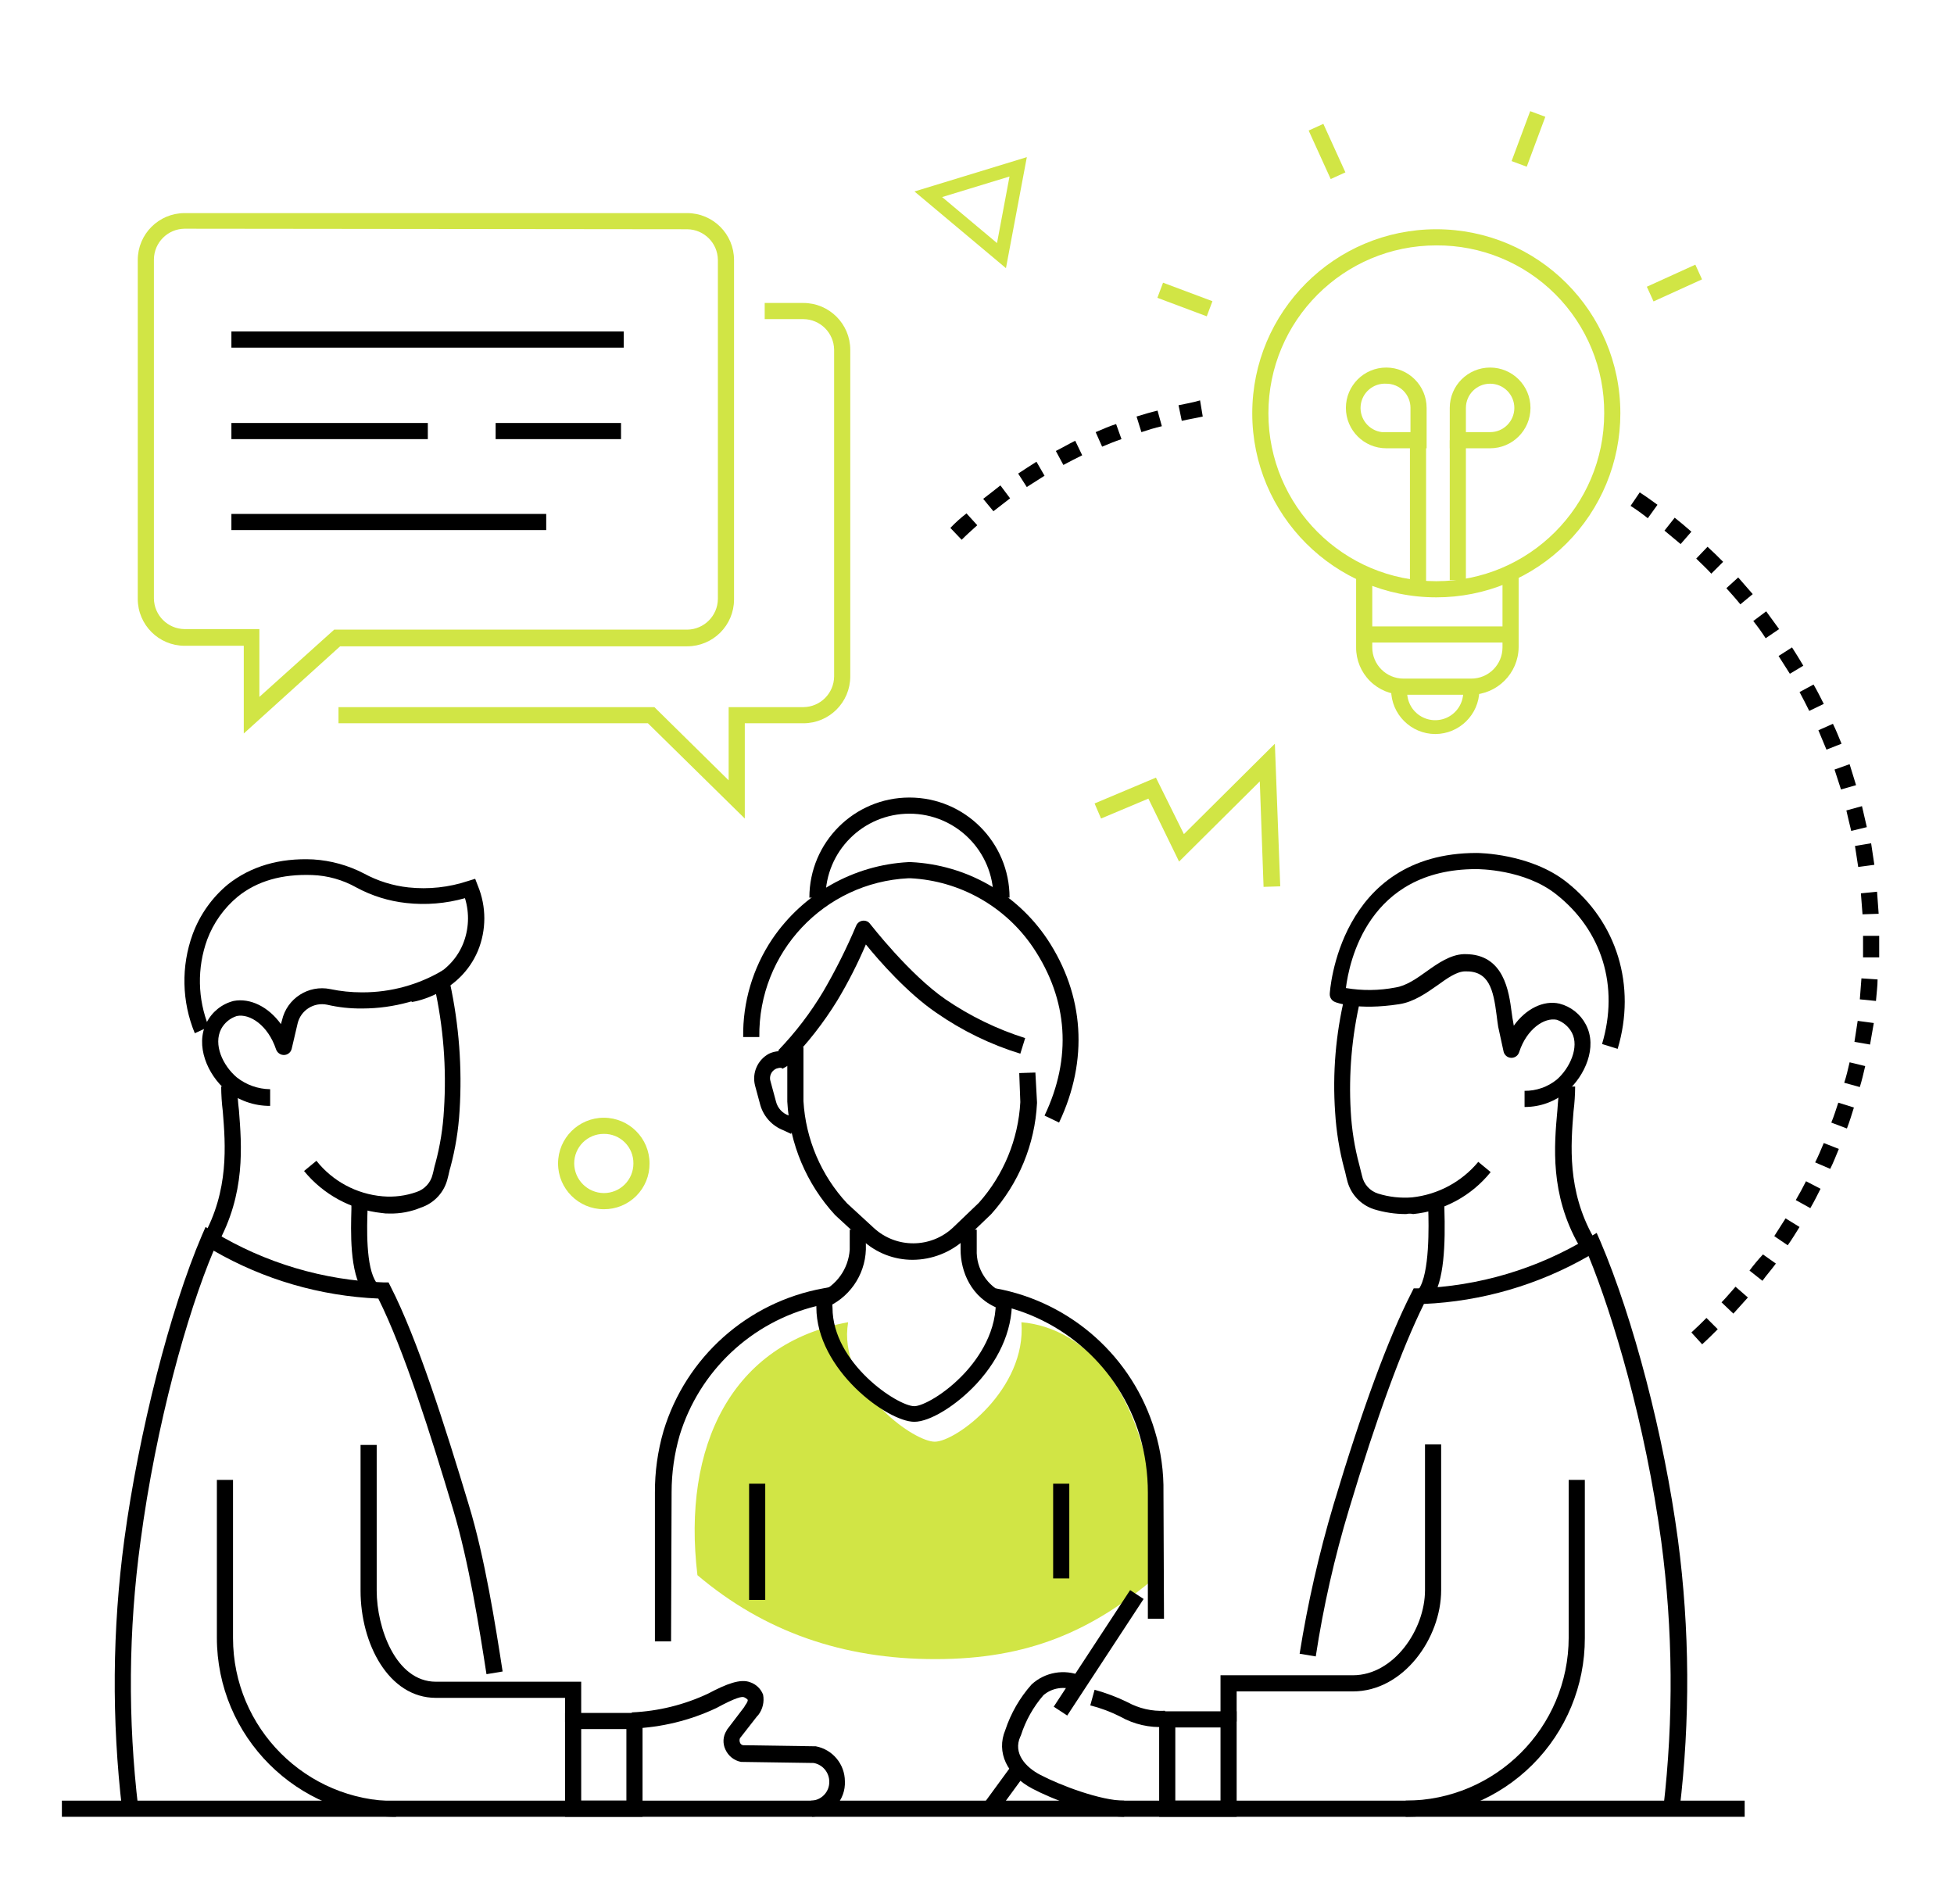
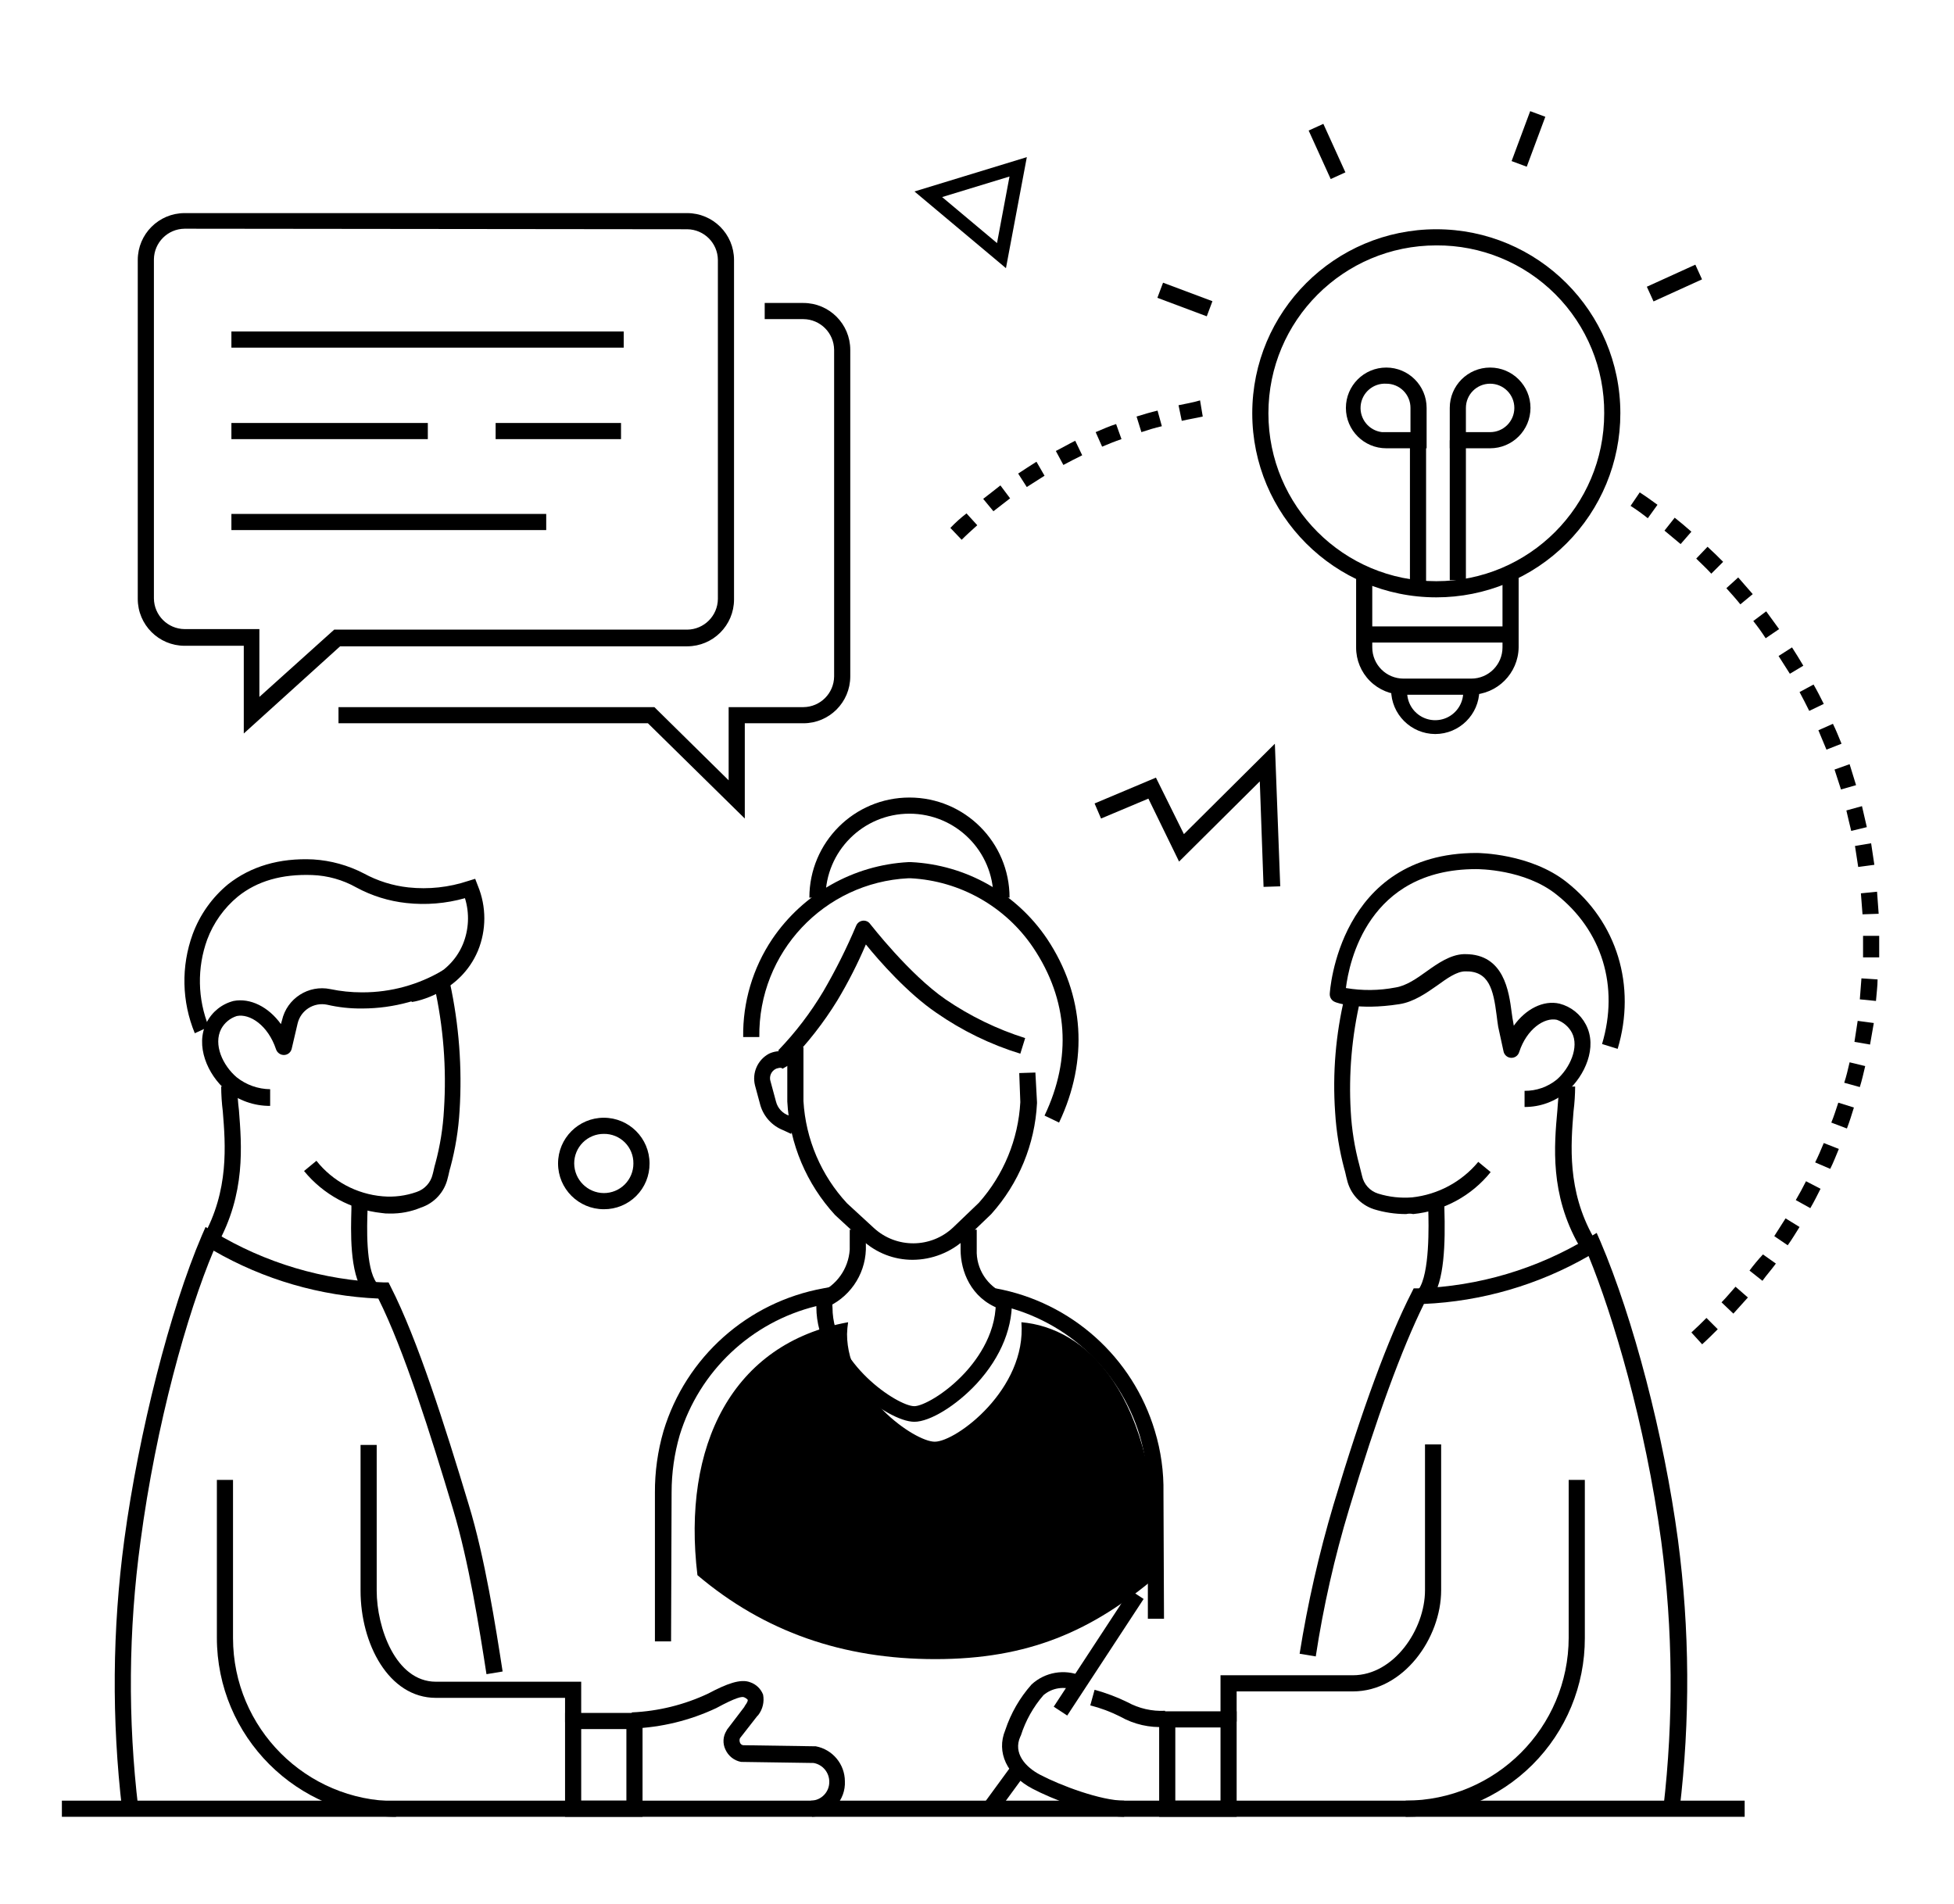
<svg xmlns="http://www.w3.org/2000/svg" id="Ebene_1" data-name="Ebene 1" viewBox="0 0 363.1 353.8">
-   <path d="M189.8,245.7c1,12.4-12.1,22.2-16.1,22.2-3.8,0-16.3-8.8-16.3-20a18,18,0,0,1,.2-2.2c-21.6,3.9-30.9,23-28,47,12.4,10.5,27,15.6,44.2,15.6s29.1-5.1,41.4-15.6C215.2,258.1,201.4,246.7,189.8,245.7Z" fill="#d1e545" />
+   <path d="M189.8,245.7c1,12.4-12.1,22.2-16.1,22.2-3.8,0-16.3-8.8-16.3-20a18,18,0,0,1,.2-2.2c-21.6,3.9-30.9,23-28,47,12.4,10.5,27,15.6,44.2,15.6s29.1-5.1,41.4-15.6C215.2,258.1,201.4,246.7,189.8,245.7Z" fill="currentColor" />
  <g id="Pulse">
-     <path d="M186.93,49.83l-17-14.25,20.88-6.38ZM175.07,36.62l10.2,8.55,2.32-12.37Z" fill="#d1e545" />
-     <path id="Pulse-2" data-name="Pulse" d="M234.8,164.8l-.7-19.6-15,14.9-5.7-11.7-8.8,3.7-1.2-2.8,11.4-4.8L220,155l16.9-16.8,1,26.5Z" fill="#d1e545" />
-     <path id="Pulse-3" data-name="Pulse" d="M112.2,224.7a8.5,8.5,0,1,1,8.5-8.5h0A8.43,8.43,0,0,1,112.2,224.7Zm0-14a5.48,5.48,0,0,0-5.5,5.5,5.55,5.55,0,0,0,5.5,5.5,5.48,5.48,0,0,0,5.5-5.5h0a5.42,5.42,0,0,0-5.5-5.5Z" fill="#d1e545" />
+     <path d="M186.93,49.83l-17-14.25,20.88-6.38ZM175.07,36.62l10.2,8.55,2.32-12.37Z" fill="currentColor" />
+     <path id="Pulse-2" data-name="Pulse" d="M234.8,164.8l-.7-19.6-15,14.9-5.7-11.7-8.8,3.7-1.2-2.8,11.4-4.8L220,155l16.9-16.8,1,26.5Z" fill="currentColor" />
+     <path id="Pulse-3" data-name="Pulse" d="M112.2,224.7a8.5,8.5,0,1,1,8.5-8.5h0A8.43,8.43,0,0,1,112.2,224.7Zm0-14a5.48,5.48,0,0,0-5.5,5.5,5.55,5.55,0,0,0,5.5,5.5,5.48,5.48,0,0,0,5.5-5.5h0a5.42,5.42,0,0,0-5.5-5.5Z" fill="currentColor" />
  </g>
-   <rect id="Rechteck_1" data-name="Rechteck 1" x="11.5" y="334.6" width="312.7" height="3" />
-   <path id="Pfad_4" data-name="Pfad 4" d="M22.7,336.3a200.77,200.77,0,0,1,.4-50.2c2.7-20,8.5-42.7,14.4-56.5l.7-1.6,1.5.9a65.07,65.07,0,0,0,31.6,9.4h.9l.4.8c5,9.8,10.1,25.9,14.5,40.5,3,9.8,5,22.6,6.3,31l-3,.5c-1.3-8.4-3.3-21-6.2-30.6-4.2-14-9.1-29.6-13.9-39.2a67,67,0,0,1-30.6-8.9C34.8,244,29,264.6,26.1,286.5a195.23,195.23,0,0,0-.4,49.5Z" />
-   <path id="Pfad_5" data-name="Pfad 5" d="M108,320h-3v-4.5H81c-8.8,0-14-10.1-14-19.9V268.5h3v27.1c0,6.8,3.5,16.9,11,16.9h27ZM73.6,337.6a33.29,33.29,0,0,1-33.3-33.3V275h3v29.4a30.34,30.34,0,0,0,30.3,30.3Z" />
-   <path id="Pfad_6" data-name="Pfad 6" d="M119.4,337.6H105V318.3h14.4Zm-11.4-3h8.4V321.3H108Z" />
-   <path id="Pfad_7" data-name="Pfad 7" d="M150.9,337.6l-.2-3a3.46,3.46,0,0,0,3.4-3.5,3.54,3.54,0,0,0-2.9-3.5l-13.5-.2a4,4,0,0,1-2.9-2.3,3.63,3.63,0,0,1,.2-3.5l.1-.2,3.2-4.2.1-.2c.6-.8.6-1.1.5-1.2a1.89,1.89,0,0,0-.6-.4c-.4-.2-1.5,0-5.2,2a40.21,40.21,0,0,1-15.6,3.8l-.1-3a37.1,37.1,0,0,0,14.2-3.5c3.4-1.8,6-2.8,7.8-2.1a3.91,3.91,0,0,1,2.4,2.3,4.76,4.76,0,0,1-.9,3.8l-.2.2-3.2,4.1a1.1,1.1,0,0,0,0,.8.74.74,0,0,0,.6.5l13.5.2A6.64,6.64,0,0,1,157,331a6.3,6.3,0,0,1-6.1,6.6Zm161.2-1.3-3-.4a200,200,0,0,0-.4-49.5c-3-22.1-9-42-13.5-53a67.38,67.38,0,0,1-30.6,8.9c-4.1,8.3-8.8,21.1-13.9,38.1a197.43,197.43,0,0,0-6.2,27.4l-3-.5a217.75,217.75,0,0,1,6.3-27.7c5.3-17.7,10.2-31,14.5-39.4l.4-.8h.9a65.07,65.07,0,0,0,31.6-9.4l1.5-.9.7,1.6c6.1,14.3,11.8,36,14.4,55.4a200.77,200.77,0,0,1,.3,50.2Z" />
-   <path id="Pfad_8" data-name="Pfad 8" d="M229.8,319.9h-3v-8.6h24.6c7.6,0,13.4-8.5,13.4-15.8V268.4h3v27.1c0,8.9-7,18.8-16.4,18.8H229.8v5.6Zm31.4,17.7v-3a30.34,30.34,0,0,0,30.3-30.3V275h3v29.4a33.14,33.14,0,0,1-33.3,33.2Z" />
-   <path id="Pfad_9" data-name="Pfad 9" d="M229.8,337.6H215.4V318h14.4Zm-11.4-3h8.4V321h-8.4Z" />
-   <path id="Pfad_10" data-name="Pfad 10" d="M216.5,320.9a15,15,0,0,1-8.3-1.9,26.89,26.89,0,0,0-5.6-2.1l.8-2.9a34.67,34.67,0,0,1,6.1,2.3,13.13,13.13,0,0,0,7,1.6Z" />
-   <path id="Pfad_11" data-name="Pfad 11" d="M208.8,337.6c-5.2,0-13.7-3.5-16.9-5.2-4.8-2.5-6.8-6.8-5.1-10.9a24.21,24.21,0,0,1,4.9-8.5,8.65,8.65,0,0,1,9.2-1.6l-1.2,2.7a5.59,5.59,0,0,0-5.8.9,21.35,21.35,0,0,0-4.2,7.5l-.1.2c-1.4,3.1,1,5.7,3.7,7.1,3.8,2,11.3,4.8,15.6,4.8v3Z" />
-   <rect id="Rechteck_2" data-name="Rechteck 2" x="182.23" y="331.3" width="8.3" height="3" transform="translate(-192.28 286.85) rotate(-53.83)" />
-   <rect id="Rechteck_3" data-name="Rechteck 3" x="191.21" y="305.62" width="25.9" height="3" transform="translate(-164.62 309.54) rotate(-56.76)" />
-   <path id="Pfad_12" data-name="Pfad 12" d="M187.6,166.8h-3a15.6,15.6,0,1,0-31.2,0h-3a18.6,18.6,0,1,1,37.2,0Z" />
-   <path id="Pfad_13" data-name="Pfad 13" d="M196.8,208.6l-2.7-1.3c5.1-10.7,4.4-21.5-2.1-31.2a29.32,29.32,0,0,0-22.8-12.9h-.4a29.14,29.14,0,0,0-27.7,29.5h-3a31.85,31.85,0,0,1,5.4-18.2,32.67,32.67,0,0,1,25.3-14.3h.5a32.39,32.39,0,0,1,25.3,14.3C201.5,184.9,202.3,197,196.8,208.6Z" />
-   <rect id="Rechteck_4" data-name="Rechteck 4" x="139.2" y="275.7" width="3" height="21.6" />
-   <rect id="Rechteck_5" data-name="Rechteck 5" x="195.7" y="275.7" width="3" height="17.6" />
-   <path id="Pfad_14" data-name="Pfad 14" d="M72.4,225.5a7.57,7.57,0,0,1-1.5-.1,21.63,21.63,0,0,1-14.4-7.8l2.3-1.9a17.6,17.6,0,0,0,12.3,6.6,15,15,0,0,0,6.3-.8,4.54,4.54,0,0,0,3-3.3c.2-.7.3-1.4.5-2a48.49,48.49,0,0,0,1.6-10,81,81,0,0,0-1.8-23l2.9-.6a86.38,86.38,0,0,1,1.8,23.8,52.3,52.3,0,0,1-1.7,10.5c-.2.6-.3,1.3-.5,2a7.53,7.53,0,0,1-5,5.5,14.26,14.26,0,0,1-5.8,1.1Z" />
-   <path id="Pfad_15" data-name="Pfad 15" d="M50.2,205.5a12.83,12.83,0,0,1-8.2-2.9c-3.4-2.9-5.8-8.3-3.6-12.6a7.76,7.76,0,0,1,5-4c3.1-.6,6.5,1.1,8.8,4.3l.2-.7a7.63,7.63,0,0,1,9-5.8,28.56,28.56,0,0,0,5.8.6h.2a29.07,29.07,0,0,0,14.9-4.1l1.5,2.6a32.61,32.61,0,0,1-16.4,4.5h-.2a27.3,27.3,0,0,1-6.4-.7,4.66,4.66,0,0,0-5.5,3.5l-1.1,4.7a1.49,1.49,0,0,1-1.8,1.1h0a1.57,1.57,0,0,1-1.1-1c-1.5-4.5-4.9-6.7-7.3-6.2a5,5,0,0,0-2.9,2.4c-1.5,2.9.3,6.8,2.9,9a10.2,10.2,0,0,0,6.2,2.2Z" />
-   <path id="Pfad_16" data-name="Pfad 16" d="M36.2,192a25.4,25.4,0,0,1-.4-18.4,21.81,21.81,0,0,1,6.6-9.3c4.2-3.3,9.5-4.9,15.8-4.6a23.58,23.58,0,0,1,9.4,2.6,22.35,22.35,0,0,0,8.3,2.6A26.24,26.24,0,0,0,87,163.7l1.3-.4.5,1.3a15.85,15.85,0,0,1,0,12.1c-3.3,7.8-11.4,9.4-12.3,9.5l-.5-3c.3-.1,7.3-1.3,10-7.7a12.68,12.68,0,0,0,.4-8.6,28.51,28.51,0,0,1-10.9.9,25.25,25.25,0,0,1-9.3-2.9,18,18,0,0,0-8.2-2.3c-5.6-.2-10.2,1.1-13.8,4a19,19,0,0,0-5.7,8,22.63,22.63,0,0,0,.3,16.2Zm4.1,39.4-2.6-1.5c4.9-8.7,4.2-17.2,3.7-23.4a39.27,39.27,0,0,1-.3-4.6h3a38.9,38.9,0,0,0,.3,4.4c.5,6.5,1.3,15.5-4.1,25.1Zm27.3,8.8c-2.7-3.7-2.4-11.6-2.3-15.5v-1.3h3v1.4c-.1,2.9-.4,10.8,1.7,13.6Zm193.7-14.6a20.29,20.29,0,0,1-6-.9,7.53,7.53,0,0,1-5-5.5c-.2-.7-.3-1.4-.5-2a53.48,53.48,0,0,1-1.7-10.5,71.31,71.31,0,0,1,1.8-21.6l2.9.6a72.67,72.67,0,0,0-1.8,20.8,48.49,48.49,0,0,0,1.6,10l.5,2a4.38,4.38,0,0,0,3,3.3,16.77,16.77,0,0,0,6.3.7,18.6,18.6,0,0,0,12.3-6.6l2.3,1.9a21.2,21.2,0,0,1-14.4,7.8,2.82,2.82,0,0,0-1.3,0Zm32.1,5.8c-5.4-9.5-4.6-18.5-4-25.1.1-1.7.3-3.1.3-4.4h3a39.27,39.27,0,0,1-.3,4.6c-.5,6.2-1.2,14.7,3.7,23.4Z" />
-   <path id="Pfad_17" data-name="Pfad 17" d="M266,241.4l-2.4-1.8c2.1-2.9,1.9-12,1.8-15v-1.2h3v1.1C268.6,231.1,268.4,238.2,266,241.4ZM146.7,197.3l-2.1-2.1a60.4,60.4,0,0,0,8.4-11,106.78,106.78,0,0,0,6.1-12.2,1.51,1.51,0,0,1,2-.8h0a1.47,1.47,0,0,1,.6.5c.1.1,7.2,9.3,14,14a56.42,56.42,0,0,0,14.8,7.2l-.9,2.9a56.45,56.45,0,0,1-15.6-7.6c-5.3-3.6-10.6-9.6-13.1-12.7a84.79,84.79,0,0,1-5.3,10.4,64.84,64.84,0,0,1-8.9,11.4Zm6.5,45.8-1.1-2.8a9.42,9.42,0,0,0,5.8-8.1v-3.7h3v3.7A12.15,12.15,0,0,1,153.2,243.1Zm32.5.1c-5.3-2-7.2-7-7.2-11v-3.7h3v3.7a8.46,8.46,0,0,0,5.3,8.2Z" />
-   <path id="Pfad_18" data-name="Pfad 18" d="M147,210.7l-1.5-.7a7.13,7.13,0,0,1-4.2-4.6l-1-3.7a5.24,5.24,0,0,1,2.6-5.9c1.7-.8,4-.7,5.1,1.3l-2.6,1.5c-.2-.4-1.2,0-1.2,0a1.93,1.93,0,0,0-1,2.4l1,3.7a3.69,3.69,0,0,0,2.4,2.6h.1l1.5.7Z" />
-   <path id="Pfad_19" data-name="Pfad 19" d="M169.6,234.1a13.7,13.7,0,0,1-9.3-3.6l-5.1-4.7a33.79,33.79,0,0,1-8.9-21.1V194.6h3v10a30.57,30.57,0,0,0,8.1,19l5,4.6a10.8,10.8,0,0,0,14.7-.1l4.8-4.6a30.69,30.69,0,0,0,7.7-18.7l-.2-5.4,3-.1.3,5.5v.2a33.37,33.37,0,0,1-8.5,20.6l-.1.1-4.8,4.6A14.48,14.48,0,0,1,169.6,234.1ZM124.7,305h-3V277.4a40.44,40.44,0,0,1,1.6-11.5A38.15,38.15,0,0,1,153,239.4l2.1-.4-.3,2.1a6.08,6.08,0,0,0-.1,1.9c0,10.3,12.1,18.3,15.2,18.3,1.5,0,5.7-2.2,9.4-6.2,2.4-2.6,6.2-7.8,5.7-14.2l3-.2c.4,5.6-1.9,11.4-6.5,16.4-3.8,4.1-8.7,7.1-11.6,7.1-5,0-18.2-9.7-18.2-21.3v-.2a35.38,35.38,0,0,0-25.4,24,38.23,38.23,0,0,0-1.5,10.6Z" />
-   <path id="Pfad_20" data-name="Pfad 20" d="M216.3,300.8h-3V277.4a37.71,37.71,0,0,0-1.5-10.6,35.23,35.23,0,0,0-27.3-24.5l.5-2.9a38,38,0,0,1,29.6,26.5,37.18,37.18,0,0,1,1.6,11.5Zm67-95.1v-3a9.34,9.34,0,0,0,6-2.1c2.4-2.1,4.2-6,2.8-8.7a5.09,5.09,0,0,0-2.8-2.4c-2.3-.5-5.6,1.7-7,6a1.5,1.5,0,0,1-2.9-.1l-1-4.6c-.1-.6-.2-1.4-.3-2.2-.6-4.7-1.4-8.2-5.8-8.1-1.6,0-3.4,1.3-5.2,2.6-2,1.4-4.4,3.1-7.1,3.5-7.7,1.2-11.7-.3-11.9-.4a1.54,1.54,0,0,1-1-1.5c0-.3,1.6-26.2,27.3-26.2.4,0,10,.1,16.7,5.4,9.4,7.4,13,19.3,9.5,31l-2.9-.9c3.2-10.7,0-21.1-8.5-27.8-5.9-4.7-14.5-4.7-14.9-4.7-20.1,0-23.6,17.3-24.2,22.1a25.83,25.83,0,0,0,9.2-.1c2-.3,4-1.7,5.8-3,2.1-1.5,4.4-3.1,6.9-3.2h.3c7.2,0,8.1,7,8.6,10.8.1.8.2,1.4.3,1.9l.1.6c2.2-3.1,5.5-4.8,8.5-4.1a7.68,7.68,0,0,1,4.9,3.9c2.2,4.2-.2,9.5-3.5,12.4a12,12,0,0,1-7.9,2.9Z" />
-   <rect id="Rechteck_6" data-name="Rechteck 6" x="253.6" y="116.4" width="26.3" height="3" fill="#d1e545" />
-   <path id="Pfad_21" data-name="Pfad 21" d="M265.1,83.3h-7.5a7.5,7.5,0,1,1,7.5-7.5h0Zm-7.5-12a4.52,4.52,0,0,0-.8,9h5.3V75.8a4.48,4.48,0,0,0-4.5-4.5Zm19.3,12h-7.5V75.8a7.5,7.5,0,1,1,7.5,7.5Zm-4.5-3h4.5a4.5,4.5,0,1,0-4.5-4.5Z" fill="#d1e545" />
-   <rect id="Rechteck_7" data-name="Rechteck 7" x="269.4" y="81.8" width="3" height="26" fill="#d1e545" />
-   <rect id="Rechteck_8" data-name="Rechteck 8" x="262" y="80.8" width="3" height="27.9" fill="#d1e545" />
-   <path id="Pfad_22" data-name="Pfad 22" d="M266.7,136.4a8.24,8.24,0,0,1-8.2-8.2h3a5.21,5.21,0,1,0,10.4.6v-.5h3A8.22,8.22,0,0,1,266.7,136.4Z" fill="#d1e545" />
-   <path id="Pfad_23" data-name="Pfad 23" d="M273.4,129.1H260.8a8.75,8.75,0,0,1-8.8-8.8V106.6h3v13.7a5.8,5.8,0,0,0,5.8,5.8h12.6a5.8,5.8,0,0,0,5.8-5.8h0V107h3v13.3A8.94,8.94,0,0,1,273.4,129.1Z" fill="#d1e545" />
-   <path id="Pfad_24" data-name="Pfad 24" d="M266.9,111a34.2,34.2,0,1,1,34.2-34.2h0A34.18,34.18,0,0,1,266.9,111Zm0-65.4a31.2,31.2,0,1,0,31.2,31.2h0a31,31,0,0,0-31.2-31.2Z" fill="#d1e545" />
+   <rect id="Rechteck_1" data-name="Rechteck 1" x="11.5" y="334.6" width="312.7" height="3" class="regular-fill" />
+   <path id="Pfad_4" data-name="Pfad 4" d="M22.7,336.3a200.77,200.77,0,0,1,.4-50.2c2.7-20,8.5-42.7,14.4-56.5l.7-1.6,1.5.9a65.07,65.07,0,0,0,31.6,9.4h.9l.4.8c5,9.8,10.1,25.9,14.5,40.5,3,9.8,5,22.6,6.3,31l-3,.5c-1.3-8.4-3.3-21-6.2-30.6-4.2-14-9.1-29.6-13.9-39.2a67,67,0,0,1-30.6-8.9C34.8,244,29,264.6,26.1,286.5a195.23,195.23,0,0,0-.4,49.5Z" class="regular-fill" />
+   <path id="Pfad_5" data-name="Pfad 5" d="M108,320h-3v-4.5H81c-8.8,0-14-10.1-14-19.9V268.5h3v27.1c0,6.8,3.5,16.9,11,16.9h27ZM73.6,337.6a33.29,33.29,0,0,1-33.3-33.3V275h3v29.4a30.34,30.34,0,0,0,30.3,30.3Z" class="regular-fill" />
+   <path id="Pfad_6" data-name="Pfad 6" d="M119.4,337.6H105V318.3h14.4Zm-11.4-3h8.4V321.3H108Z" class="regular-fill" />
+   <path id="Pfad_7" data-name="Pfad 7" d="M150.9,337.6l-.2-3a3.46,3.46,0,0,0,3.4-3.5,3.54,3.54,0,0,0-2.9-3.5l-13.5-.2a4,4,0,0,1-2.9-2.3,3.63,3.63,0,0,1,.2-3.5l.1-.2,3.2-4.2.1-.2c.6-.8.6-1.1.5-1.2a1.89,1.89,0,0,0-.6-.4c-.4-.2-1.5,0-5.2,2a40.21,40.21,0,0,1-15.6,3.8l-.1-3a37.1,37.1,0,0,0,14.2-3.5c3.4-1.8,6-2.8,7.8-2.1a3.91,3.91,0,0,1,2.4,2.3,4.76,4.76,0,0,1-.9,3.8l-.2.2-3.2,4.1a1.1,1.1,0,0,0,0,.8.74.74,0,0,0,.6.5l13.5.2A6.64,6.64,0,0,1,157,331a6.3,6.3,0,0,1-6.1,6.6Zm161.2-1.3-3-.4a200,200,0,0,0-.4-49.5c-3-22.1-9-42-13.5-53a67.38,67.38,0,0,1-30.6,8.9c-4.1,8.3-8.8,21.1-13.9,38.1a197.43,197.43,0,0,0-6.2,27.4l-3-.5a217.75,217.75,0,0,1,6.3-27.7c5.3-17.7,10.2-31,14.5-39.4l.4-.8h.9a65.07,65.07,0,0,0,31.6-9.4l1.5-.9.7,1.6c6.1,14.3,11.8,36,14.4,55.4a200.77,200.77,0,0,1,.3,50.2Z" class="regular-fill" />
+   <path id="Pfad_8" data-name="Pfad 8" d="M229.8,319.9h-3v-8.6h24.6c7.6,0,13.4-8.5,13.4-15.8V268.4h3v27.1c0,8.9-7,18.8-16.4,18.8H229.8v5.6Zm31.4,17.7v-3a30.34,30.34,0,0,0,30.3-30.3V275h3v29.4a33.14,33.14,0,0,1-33.3,33.2Z" class="regular-fill" />
+   <path id="Pfad_9" data-name="Pfad 9" d="M229.8,337.6H215.4V318h14.4Zm-11.4-3h8.4V321h-8.4Z" class="regular-fill" />
+   <path id="Pfad_10" data-name="Pfad 10" d="M216.5,320.9a15,15,0,0,1-8.3-1.9,26.89,26.89,0,0,0-5.6-2.1l.8-2.9a34.67,34.67,0,0,1,6.1,2.3,13.13,13.13,0,0,0,7,1.6Z" class="regular-fill" />
+   <path id="Pfad_11" data-name="Pfad 11" d="M208.8,337.6c-5.2,0-13.7-3.5-16.9-5.2-4.8-2.5-6.8-6.8-5.1-10.9a24.21,24.21,0,0,1,4.9-8.5,8.65,8.65,0,0,1,9.2-1.6l-1.2,2.7a5.59,5.59,0,0,0-5.8.9,21.35,21.35,0,0,0-4.2,7.5l-.1.2c-1.4,3.1,1,5.7,3.7,7.1,3.8,2,11.3,4.8,15.6,4.8v3Z" class="regular-fill" />
+   <rect id="Rechteck_2" data-name="Rechteck 2" x="182.23" y="331.3" width="8.3" height="3" transform="translate(-192.28 286.85) rotate(-53.83)" class="regular-fill" />
+   <rect id="Rechteck_3" data-name="Rechteck 3" x="191.21" y="305.62" width="25.9" height="3" transform="translate(-164.62 309.54) rotate(-56.76)" class="regular-fill" />
+   <path id="Pfad_12" data-name="Pfad 12" d="M187.6,166.8h-3a15.6,15.6,0,1,0-31.2,0h-3a18.6,18.6,0,1,1,37.2,0Z" class="regular-fill" />
+   <path id="Pfad_13" data-name="Pfad 13" d="M196.8,208.6l-2.7-1.3c5.1-10.7,4.4-21.5-2.1-31.2a29.32,29.32,0,0,0-22.8-12.9h-.4a29.14,29.14,0,0,0-27.7,29.5h-3a31.85,31.85,0,0,1,5.4-18.2,32.67,32.67,0,0,1,25.3-14.3h.5a32.39,32.39,0,0,1,25.3,14.3C201.5,184.9,202.3,197,196.8,208.6Z" class="regular-fill" />
+   <rect id="Rechteck_4" data-name="Rechteck 4" x="139.2" y="275.7" width="3" height="21.6" class="regular-fill" />
+   <rect id="Rechteck_5" data-name="Rechteck 5" x="195.7" y="275.7" width="3" height="17.6" class="regular-fill" />
+   <path id="Pfad_14" data-name="Pfad 14" d="M72.4,225.5a7.57,7.57,0,0,1-1.5-.1,21.63,21.63,0,0,1-14.4-7.8l2.3-1.9a17.6,17.6,0,0,0,12.3,6.6,15,15,0,0,0,6.3-.8,4.54,4.54,0,0,0,3-3.3c.2-.7.3-1.4.5-2a48.49,48.49,0,0,0,1.6-10,81,81,0,0,0-1.8-23l2.9-.6a86.38,86.38,0,0,1,1.8,23.8,52.3,52.3,0,0,1-1.7,10.5c-.2.6-.3,1.3-.5,2a7.53,7.53,0,0,1-5,5.5,14.26,14.26,0,0,1-5.8,1.1Z" class="regular-fill" />
+   <path id="Pfad_15" data-name="Pfad 15" d="M50.2,205.5a12.83,12.83,0,0,1-8.2-2.9c-3.4-2.9-5.8-8.3-3.6-12.6a7.76,7.76,0,0,1,5-4c3.1-.6,6.5,1.1,8.8,4.3l.2-.7a7.63,7.63,0,0,1,9-5.8,28.56,28.56,0,0,0,5.8.6h.2a29.07,29.07,0,0,0,14.9-4.1l1.5,2.6a32.61,32.61,0,0,1-16.4,4.5h-.2a27.3,27.3,0,0,1-6.4-.7,4.66,4.66,0,0,0-5.5,3.5l-1.1,4.7a1.49,1.49,0,0,1-1.8,1.1h0a1.57,1.57,0,0,1-1.1-1c-1.5-4.5-4.9-6.7-7.3-6.2a5,5,0,0,0-2.9,2.4c-1.5,2.9.3,6.8,2.9,9a10.2,10.2,0,0,0,6.2,2.2Z" class="regular-fill" />
+   <path id="Pfad_16" data-name="Pfad 16" d="M36.2,192a25.4,25.4,0,0,1-.4-18.4,21.81,21.81,0,0,1,6.6-9.3c4.2-3.3,9.5-4.9,15.8-4.6a23.58,23.58,0,0,1,9.4,2.6,22.35,22.35,0,0,0,8.3,2.6A26.24,26.24,0,0,0,87,163.7l1.3-.4.5,1.3a15.85,15.85,0,0,1,0,12.1c-3.3,7.8-11.4,9.4-12.3,9.5l-.5-3c.3-.1,7.3-1.3,10-7.7a12.68,12.68,0,0,0,.4-8.6,28.51,28.51,0,0,1-10.9.9,25.25,25.25,0,0,1-9.3-2.9,18,18,0,0,0-8.2-2.3c-5.6-.2-10.2,1.1-13.8,4a19,19,0,0,0-5.7,8,22.63,22.63,0,0,0,.3,16.2Zm4.1,39.4-2.6-1.5c4.9-8.7,4.2-17.2,3.7-23.4a39.27,39.27,0,0,1-.3-4.6h3a38.9,38.9,0,0,0,.3,4.4c.5,6.5,1.3,15.5-4.1,25.1Zm27.3,8.8c-2.7-3.7-2.4-11.6-2.3-15.5v-1.3h3v1.4c-.1,2.9-.4,10.8,1.7,13.6Zm193.7-14.6a20.29,20.29,0,0,1-6-.9,7.53,7.53,0,0,1-5-5.5c-.2-.7-.3-1.4-.5-2a53.48,53.48,0,0,1-1.7-10.5,71.31,71.31,0,0,1,1.8-21.6l2.9.6a72.67,72.67,0,0,0-1.8,20.8,48.49,48.49,0,0,0,1.6,10l.5,2a4.38,4.38,0,0,0,3,3.3,16.77,16.77,0,0,0,6.3.7,18.6,18.6,0,0,0,12.3-6.6l2.3,1.9a21.2,21.2,0,0,1-14.4,7.8,2.82,2.82,0,0,0-1.3,0Zm32.1,5.8c-5.4-9.5-4.6-18.5-4-25.1.1-1.7.3-3.1.3-4.4h3a39.27,39.27,0,0,1-.3,4.6c-.5,6.2-1.2,14.7,3.7,23.4Z" class="regular-fill" />
+   <path id="Pfad_17" data-name="Pfad 17" d="M266,241.4l-2.4-1.8c2.1-2.9,1.9-12,1.8-15v-1.2h3v1.1C268.6,231.1,268.4,238.2,266,241.4ZM146.7,197.3l-2.1-2.1a60.4,60.4,0,0,0,8.4-11,106.78,106.78,0,0,0,6.1-12.2,1.51,1.51,0,0,1,2-.8h0a1.47,1.47,0,0,1,.6.5c.1.1,7.2,9.3,14,14a56.42,56.42,0,0,0,14.8,7.2l-.9,2.9a56.45,56.45,0,0,1-15.6-7.6c-5.3-3.6-10.6-9.6-13.1-12.7a84.79,84.79,0,0,1-5.3,10.4,64.84,64.84,0,0,1-8.9,11.4Zm6.5,45.8-1.1-2.8a9.42,9.42,0,0,0,5.8-8.1v-3.7h3v3.7A12.15,12.15,0,0,1,153.2,243.1Zm32.5.1c-5.3-2-7.2-7-7.2-11v-3.7h3v3.7a8.46,8.46,0,0,0,5.3,8.2Z" class="regular-fill" />
+   <path id="Pfad_18" data-name="Pfad 18" d="M147,210.7l-1.5-.7a7.13,7.13,0,0,1-4.2-4.6l-1-3.7a5.24,5.24,0,0,1,2.6-5.9c1.7-.8,4-.7,5.1,1.3l-2.6,1.5c-.2-.4-1.2,0-1.2,0a1.93,1.93,0,0,0-1,2.4l1,3.7a3.69,3.69,0,0,0,2.4,2.6h.1l1.5.7Z" class="regular-fill" />
+   <path id="Pfad_19" data-name="Pfad 19" d="M169.6,234.1a13.7,13.7,0,0,1-9.3-3.6l-5.1-4.7a33.79,33.79,0,0,1-8.9-21.1V194.6h3v10a30.57,30.57,0,0,0,8.1,19l5,4.6a10.8,10.8,0,0,0,14.7-.1l4.8-4.6a30.69,30.69,0,0,0,7.7-18.7l-.2-5.4,3-.1.3,5.5v.2a33.37,33.37,0,0,1-8.5,20.6l-.1.1-4.8,4.6A14.48,14.48,0,0,1,169.6,234.1ZM124.7,305h-3V277.4a40.44,40.44,0,0,1,1.6-11.5A38.15,38.15,0,0,1,153,239.4l2.1-.4-.3,2.1a6.08,6.08,0,0,0-.1,1.9c0,10.3,12.1,18.3,15.2,18.3,1.5,0,5.7-2.2,9.4-6.2,2.4-2.6,6.2-7.8,5.7-14.2l3-.2c.4,5.6-1.9,11.4-6.5,16.4-3.8,4.1-8.7,7.1-11.6,7.1-5,0-18.2-9.7-18.2-21.3v-.2a35.38,35.38,0,0,0-25.4,24,38.23,38.23,0,0,0-1.5,10.6Z" class="regular-fill" />
+   <path id="Pfad_20" data-name="Pfad 20" d="M216.3,300.8h-3V277.4a37.71,37.71,0,0,0-1.5-10.6,35.23,35.23,0,0,0-27.3-24.5l.5-2.9a38,38,0,0,1,29.6,26.5,37.18,37.18,0,0,1,1.6,11.5Zm67-95.1v-3a9.34,9.34,0,0,0,6-2.1c2.4-2.1,4.2-6,2.8-8.7a5.09,5.09,0,0,0-2.8-2.4c-2.3-.5-5.6,1.7-7,6a1.5,1.5,0,0,1-2.9-.1l-1-4.6c-.1-.6-.2-1.4-.3-2.2-.6-4.7-1.4-8.2-5.8-8.1-1.6,0-3.4,1.3-5.2,2.6-2,1.4-4.4,3.1-7.1,3.5-7.7,1.2-11.7-.3-11.9-.4a1.54,1.54,0,0,1-1-1.5c0-.3,1.6-26.2,27.3-26.2.4,0,10,.1,16.7,5.4,9.4,7.4,13,19.3,9.5,31l-2.9-.9c3.2-10.7,0-21.1-8.5-27.8-5.9-4.7-14.5-4.7-14.9-4.7-20.1,0-23.6,17.3-24.2,22.1a25.83,25.83,0,0,0,9.2-.1c2-.3,4-1.7,5.8-3,2.1-1.5,4.4-3.1,6.9-3.2h.3c7.2,0,8.1,7,8.6,10.8.1.8.2,1.4.3,1.9l.1.6c2.2-3.1,5.5-4.8,8.5-4.1a7.68,7.68,0,0,1,4.9,3.9c2.2,4.2-.2,9.5-3.5,12.4a12,12,0,0,1-7.9,2.9Z" class="regular-fill" />
+   <rect id="Rechteck_6" data-name="Rechteck 6" x="253.6" y="116.4" width="26.3" height="3" fill="currentColor" />
+   <path id="Pfad_21" data-name="Pfad 21" d="M265.1,83.3h-7.5a7.5,7.5,0,1,1,7.5-7.5h0Zm-7.5-12a4.52,4.52,0,0,0-.8,9h5.3V75.8a4.48,4.48,0,0,0-4.5-4.5Zm19.3,12h-7.5V75.8a7.5,7.5,0,1,1,7.5,7.5Zm-4.5-3h4.5a4.5,4.5,0,1,0-4.5-4.5Z" fill="currentColor" />
+   <rect id="Rechteck_7" data-name="Rechteck 7" x="269.4" y="81.8" width="3" height="26" fill="currentColor" />
+   <rect id="Rechteck_8" data-name="Rechteck 8" x="262" y="80.8" width="3" height="27.9" fill="currentColor" />
+   <path id="Pfad_22" data-name="Pfad 22" d="M266.7,136.4a8.24,8.24,0,0,1-8.2-8.2h3a5.21,5.21,0,1,0,10.4.6v-.5h3A8.22,8.22,0,0,1,266.7,136.4Z" fill="currentColor" />
+   <path id="Pfad_23" data-name="Pfad 23" d="M273.4,129.1H260.8a8.75,8.75,0,0,1-8.8-8.8V106.6h3v13.7a5.8,5.8,0,0,0,5.8,5.8h12.6a5.8,5.8,0,0,0,5.8-5.8h0V107h3v13.3A8.94,8.94,0,0,1,273.4,129.1Z" fill="currentColor" />
+   <path id="Pfad_24" data-name="Pfad 24" d="M266.9,111a34.2,34.2,0,1,1,34.2-34.2h0A34.18,34.18,0,0,1,266.9,111Zm0-65.4a31.2,31.2,0,1,0,31.2,31.2h0a31,31,0,0,0-31.2-31.2Z" fill="currentColor" />
  <g id="Lamp">
-     <rect x="279.08" y="24.32" width="9.9" height="3" transform="translate(160.73 282.99) rotate(-69.58)" fill="#d1e545" />
-     <rect data-name="Lamp" x="245.09" y="23.19" width="3" height="9.9" transform="translate(10.47 104.59) rotate(-24.45)" fill="#d1e545" />
-     <rect data-name="Lamp" x="218.67" y="50.75" width="3" height="9.8" transform="translate(90.79 242.28) rotate(-69.45)" fill="#d1e545" />
-     <rect data-name="Lamp" x="306.2" y="51.09" width="9.9" height="3" transform="translate(6.15 133.56) rotate(-24.46)" fill="#d1e545" />
+     <rect x="279.08" y="24.32" width="9.9" height="3" transform="translate(160.73 282.99) rotate(-69.58)" fill="currentColor" />
+     <rect data-name="Lamp" x="245.09" y="23.19" width="3" height="9.9" transform="translate(10.47 104.59) rotate(-24.45)" fill="currentColor" />
+     <rect data-name="Lamp" x="218.67" y="50.75" width="3" height="9.8" transform="translate(90.79 242.28) rotate(-69.45)" fill="currentColor" />
+     <rect data-name="Lamp" x="306.2" y="51.09" width="9.9" height="3" transform="translate(6.15 133.56) rotate(-24.46)" fill="currentColor" />
  </g>
-   <path id="Pfad_25" data-name="Pfad 25" d="M45.3,136.3V120h-11a8.71,8.71,0,0,1-8.7-8.7v-63a8.71,8.71,0,0,1,8.7-8.7h93.4a8.71,8.71,0,0,1,8.7,8.7v63.1a8.71,8.71,0,0,1-8.7,8.7H63.2Zm-11-93.8a5.76,5.76,0,0,0-5.7,5.7v63a5.76,5.76,0,0,0,5.7,5.7H48.2v12.6L62.1,117h65.6a5.76,5.76,0,0,0,5.7-5.7v-63a5.76,5.76,0,0,0-5.7-5.7Z" fill="#d1e545" />
-   <path id="Pfad_26" data-name="Pfad 26" d="M138.4,152.1l-18-17.7H62.9v-3h58.7L135.4,145V131.4h13.9a5.76,5.76,0,0,0,5.7-5.7V65a5.76,5.76,0,0,0-5.7-5.7h-7.2v-3h7.2A8.71,8.71,0,0,1,158,65v60.7a8.71,8.71,0,0,1-8.7,8.7H138.4v17.7Z" fill="#d1e545" />
-   <g id="Text">
+   <path id="Pfad_25" data-name="Pfad 25" d="M45.3,136.3V120h-11a8.71,8.71,0,0,1-8.7-8.7v-63a8.71,8.71,0,0,1,8.7-8.7h93.4a8.71,8.71,0,0,1,8.7,8.7v63.1a8.71,8.71,0,0,1-8.7,8.7H63.2Zm-11-93.8a5.76,5.76,0,0,0-5.7,5.7v63a5.76,5.76,0,0,0,5.7,5.7H48.2v12.6L62.1,117h65.6a5.76,5.76,0,0,0,5.7-5.7v-63a5.76,5.76,0,0,0-5.7-5.7Z" fill="currentColor" />
+   <path id="Pfad_26" data-name="Pfad 26" d="M138.4,152.1l-18-17.7H62.9v-3h58.7L135.4,145V131.4h13.9a5.76,5.76,0,0,0,5.7-5.7V65a5.76,5.76,0,0,0-5.7-5.7h-7.2v-3h7.2A8.71,8.71,0,0,1,158,65v60.7a8.71,8.71,0,0,1-8.7,8.7H138.4v17.7Z" fill="currentColor" />
+   <g id="Text" class="regular-fill">
    <rect x="43" y="61.6" width="72.9" height="3" />
    <rect data-name="Text" x="43" y="78.6" width="36.5" height="3" />
    <rect data-name="Text" x="92.1" y="78.6" width="23.3" height="3" />
    <rect data-name="Text" x="43" y="95.5" width="58.5" height="3" />
  </g>
-   <g id="Dots">
+   <g id="Dots" class="regular-fill">
    <path id="r30" d="M314.3,247.6l2,2.2c1-.9,2-1.9,2.9-2.8l-2.1-2.1C316.2,245.8,315.3,246.7,314.3,247.6Z" />
    <path id="r29" d="M322.1,244.1l2.7-3-2.3-2c-.9,1-1.7,2-2.6,2.9l2.2,2.1" />
    <path id="r28" d="M325.1,236.1l2.4,1.9h0c.8-1.1,1.7-2.1,2.5-3.2l-2.4-1.7A36.12,36.12,0,0,0,325.1,236.1Z" />
    <path id="r27" d="M332.2,231.4h0c.8-1.1,1.5-2.3,2.2-3.4l-2.6-1.6-2.1,3.3Z" />
    <path id="r26" d="M336.4,224.5h0c.7-1.2,1.3-2.4,1.9-3.6l-2.7-1.4c-.6,1.2-1.2,2.3-1.9,3.5Z" />
    <path id="r25" d="M340.1,217.2h0c.6-1.2,1.1-2.5,1.6-3.7l-2.8-1.1c-.5,1.2-1,2.4-1.6,3.6Z" />
    <path id="r24" d="M343.2,209.7c.5-1.3.9-2.6,1.3-3.9l-2.9-.9c-.4,1.2-.8,2.5-1.3,3.7l2.9,1.1" />
    <path id="r23" d="M345.6,202h0c.4-1.3.7-2.6,1-3.9l-2.9-.7c-.3,1.3-.6,2.6-1,3.8Z" />
    <path id="r22" d="M347.5,194.1c.2-1.3.5-2.7.7-4l-3-.4-.6,3.9Z" />
    <path id="r21" d="M348.6,186h0c.1-1.4.3-2.7.3-4l-3-.2-.3,3.9Z" />
    <path id="r20" d="M349.2,177.9v-4h-3v4h3" />
    <path id="r19" d="M349.1,169.8c-.1-1.4-.2-2.7-.3-4.1l-3,.3.3,3.9Z" />
    <path id="r18" d="M348.3,160.7c-.2-1.3-.4-2.7-.6-4l-3,.5.6,3.9Z" />
    <path id="r17" d="M346.9,153.7l-.9-3.9-2.9.8c.3,1.3.6,2.6.9,3.8Z" />
    <path id="r16" d="M344.9,145.9l-1.2-3.9-2.8,1c.4,1.2.8,2.5,1.2,3.7Z" />
    <path id="r15" d="M342.2,138.2c-.5-1.2-1-2.5-1.6-3.7l-2.7,1.2,1.5,3.6Z" />
    <path id="r14" d="M338.9,130.8c-.6-1.2-1.2-2.4-1.9-3.6l-2.6,1.4c.6,1.1,1.2,2.3,1.8,3.5Z" />
    <path id="r13" d="M335.1,123.7c-.7-1.2-1.4-2.3-2.1-3.4l-2.5,1.6,2.1,3.3Z" />
    <path id="r12" d="M330.6,116.9l-2.4-3.3-2.4,1.8a37.12,37.12,0,0,1,2.3,3.2Z" />
    <path id="r11" d="M325.7,110.4c-.9-1-1.8-2.1-2.7-3.1l-2.2,2c.9,1,1.8,2,2.6,3Z" />
    <path id="r10" d="M320.2,104.4c-1-1-1.9-1.9-2.9-2.8l-2.1,2.2c.9.9,1.9,1.8,2.8,2.8Z" />
    <path id="r9" d="M309.3,98.6c1,.8,2,1.7,3,2.5l2-2.3c-1-.9-2.1-1.8-3.1-2.6Z" />
    <path id="r8" d="M303,94a37.12,37.12,0,0,1,3.2,2.3l1.8-2.5c-1.1-.8-2.2-1.6-3.3-2.3Z" />
    <path id="r7" d="M219,75.3l.6,2.9h0c1.3-.3,2.6-.5,3.9-.8l-.5-3C221.7,74.8,220.4,75,219,75.3Z" />
    <path id="r6" d="M211.2,77.4l.9,2.9h0c1.2-.4,2.5-.8,3.8-1.1l-.8-2.9C213.8,76.6,212.5,77,211.2,77.4Z" />
    <path id="r5" d="M203.6,80.3l1.2,2.7h0c1.2-.5,2.4-1,3.6-1.4l-1-2.8C206.1,79.2,204.8,79.8,203.6,80.3Z" />
    <path id="r4" d="M196.2,83.8l1.4,2.6h0c1.1-.6,2.3-1.2,3.5-1.8l-1.3-2.7C198.6,82.5,197.4,83.2,196.2,83.8Z" />
    <path id="r3" d="M189.2,88l1.6,2.5h0l3.3-2.1-1.5-2.6C191.5,86.5,190.4,87.2,189.2,88Z" />
    <path id="r2" d="M182.7,92.7l1.9,2.3h0c1-.8,2.1-1.6,3.1-2.4l-1.8-2.4C184.8,91.1,183.7,91.9,182.7,92.7Z" />
    <path id="r1" d="M176.6,98.1l2.1,2.2c.9-.9,1.9-1.8,2.9-2.7l-2-2.2A26.12,26.12,0,0,0,176.6,98.1Z" />
  </g>
</svg>
